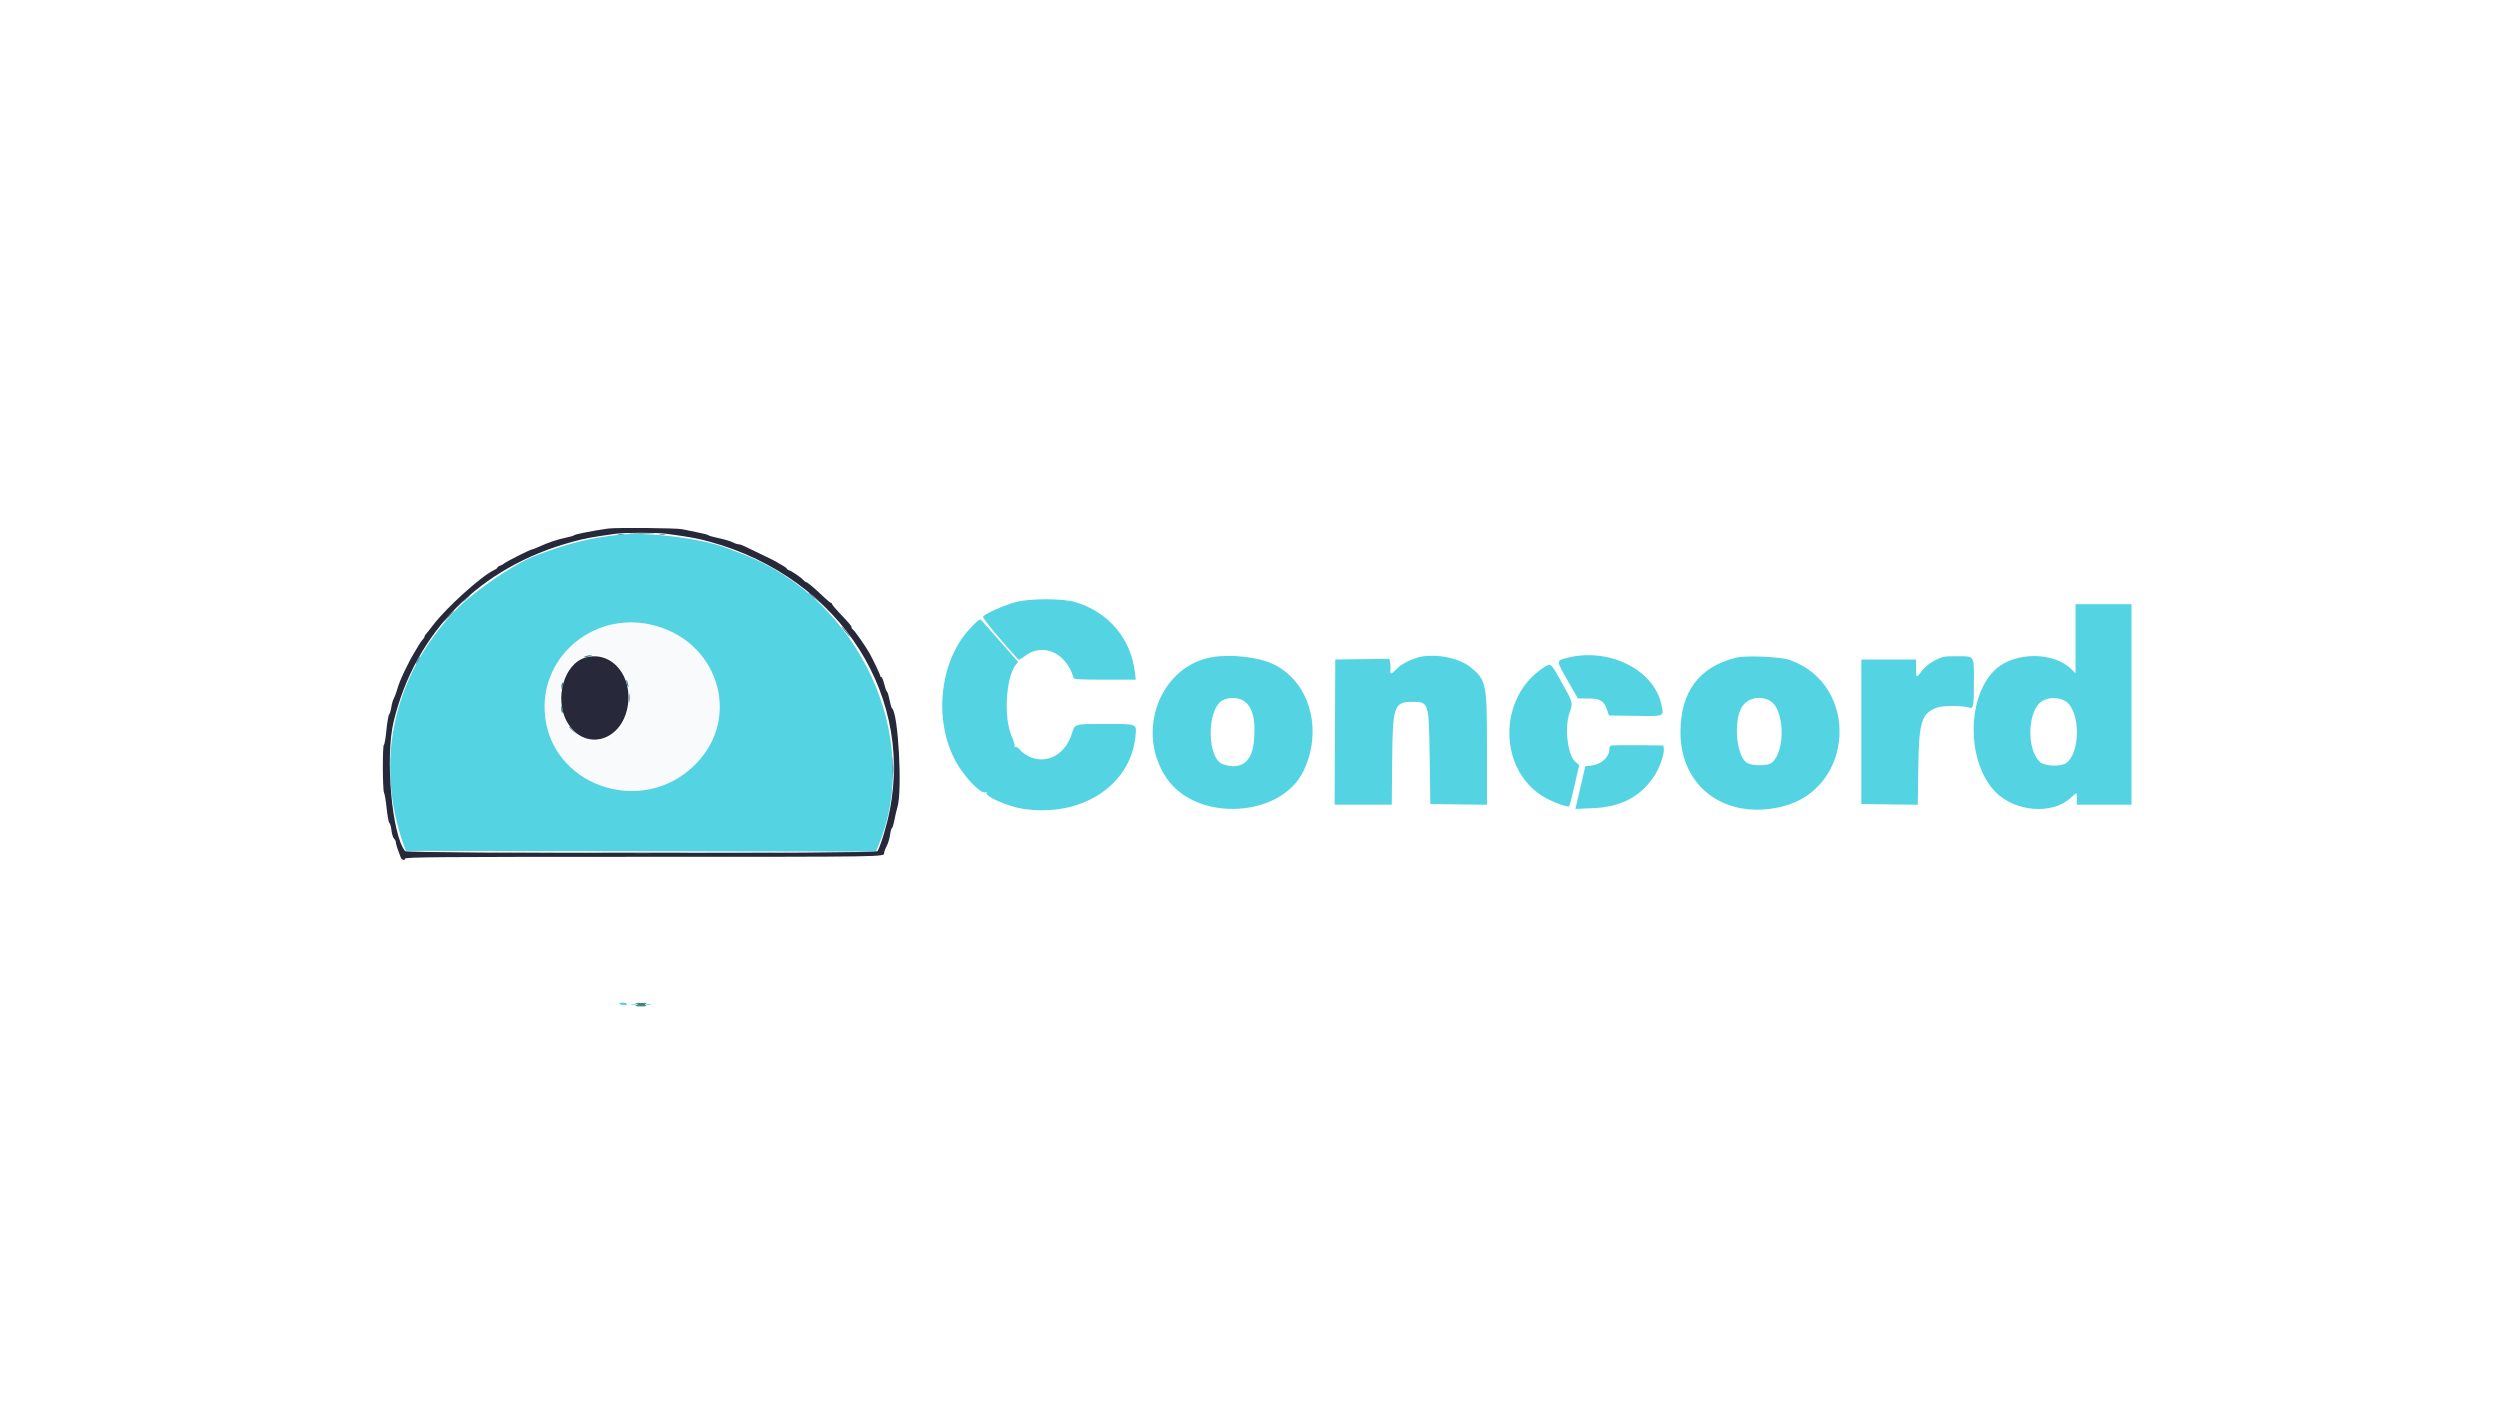
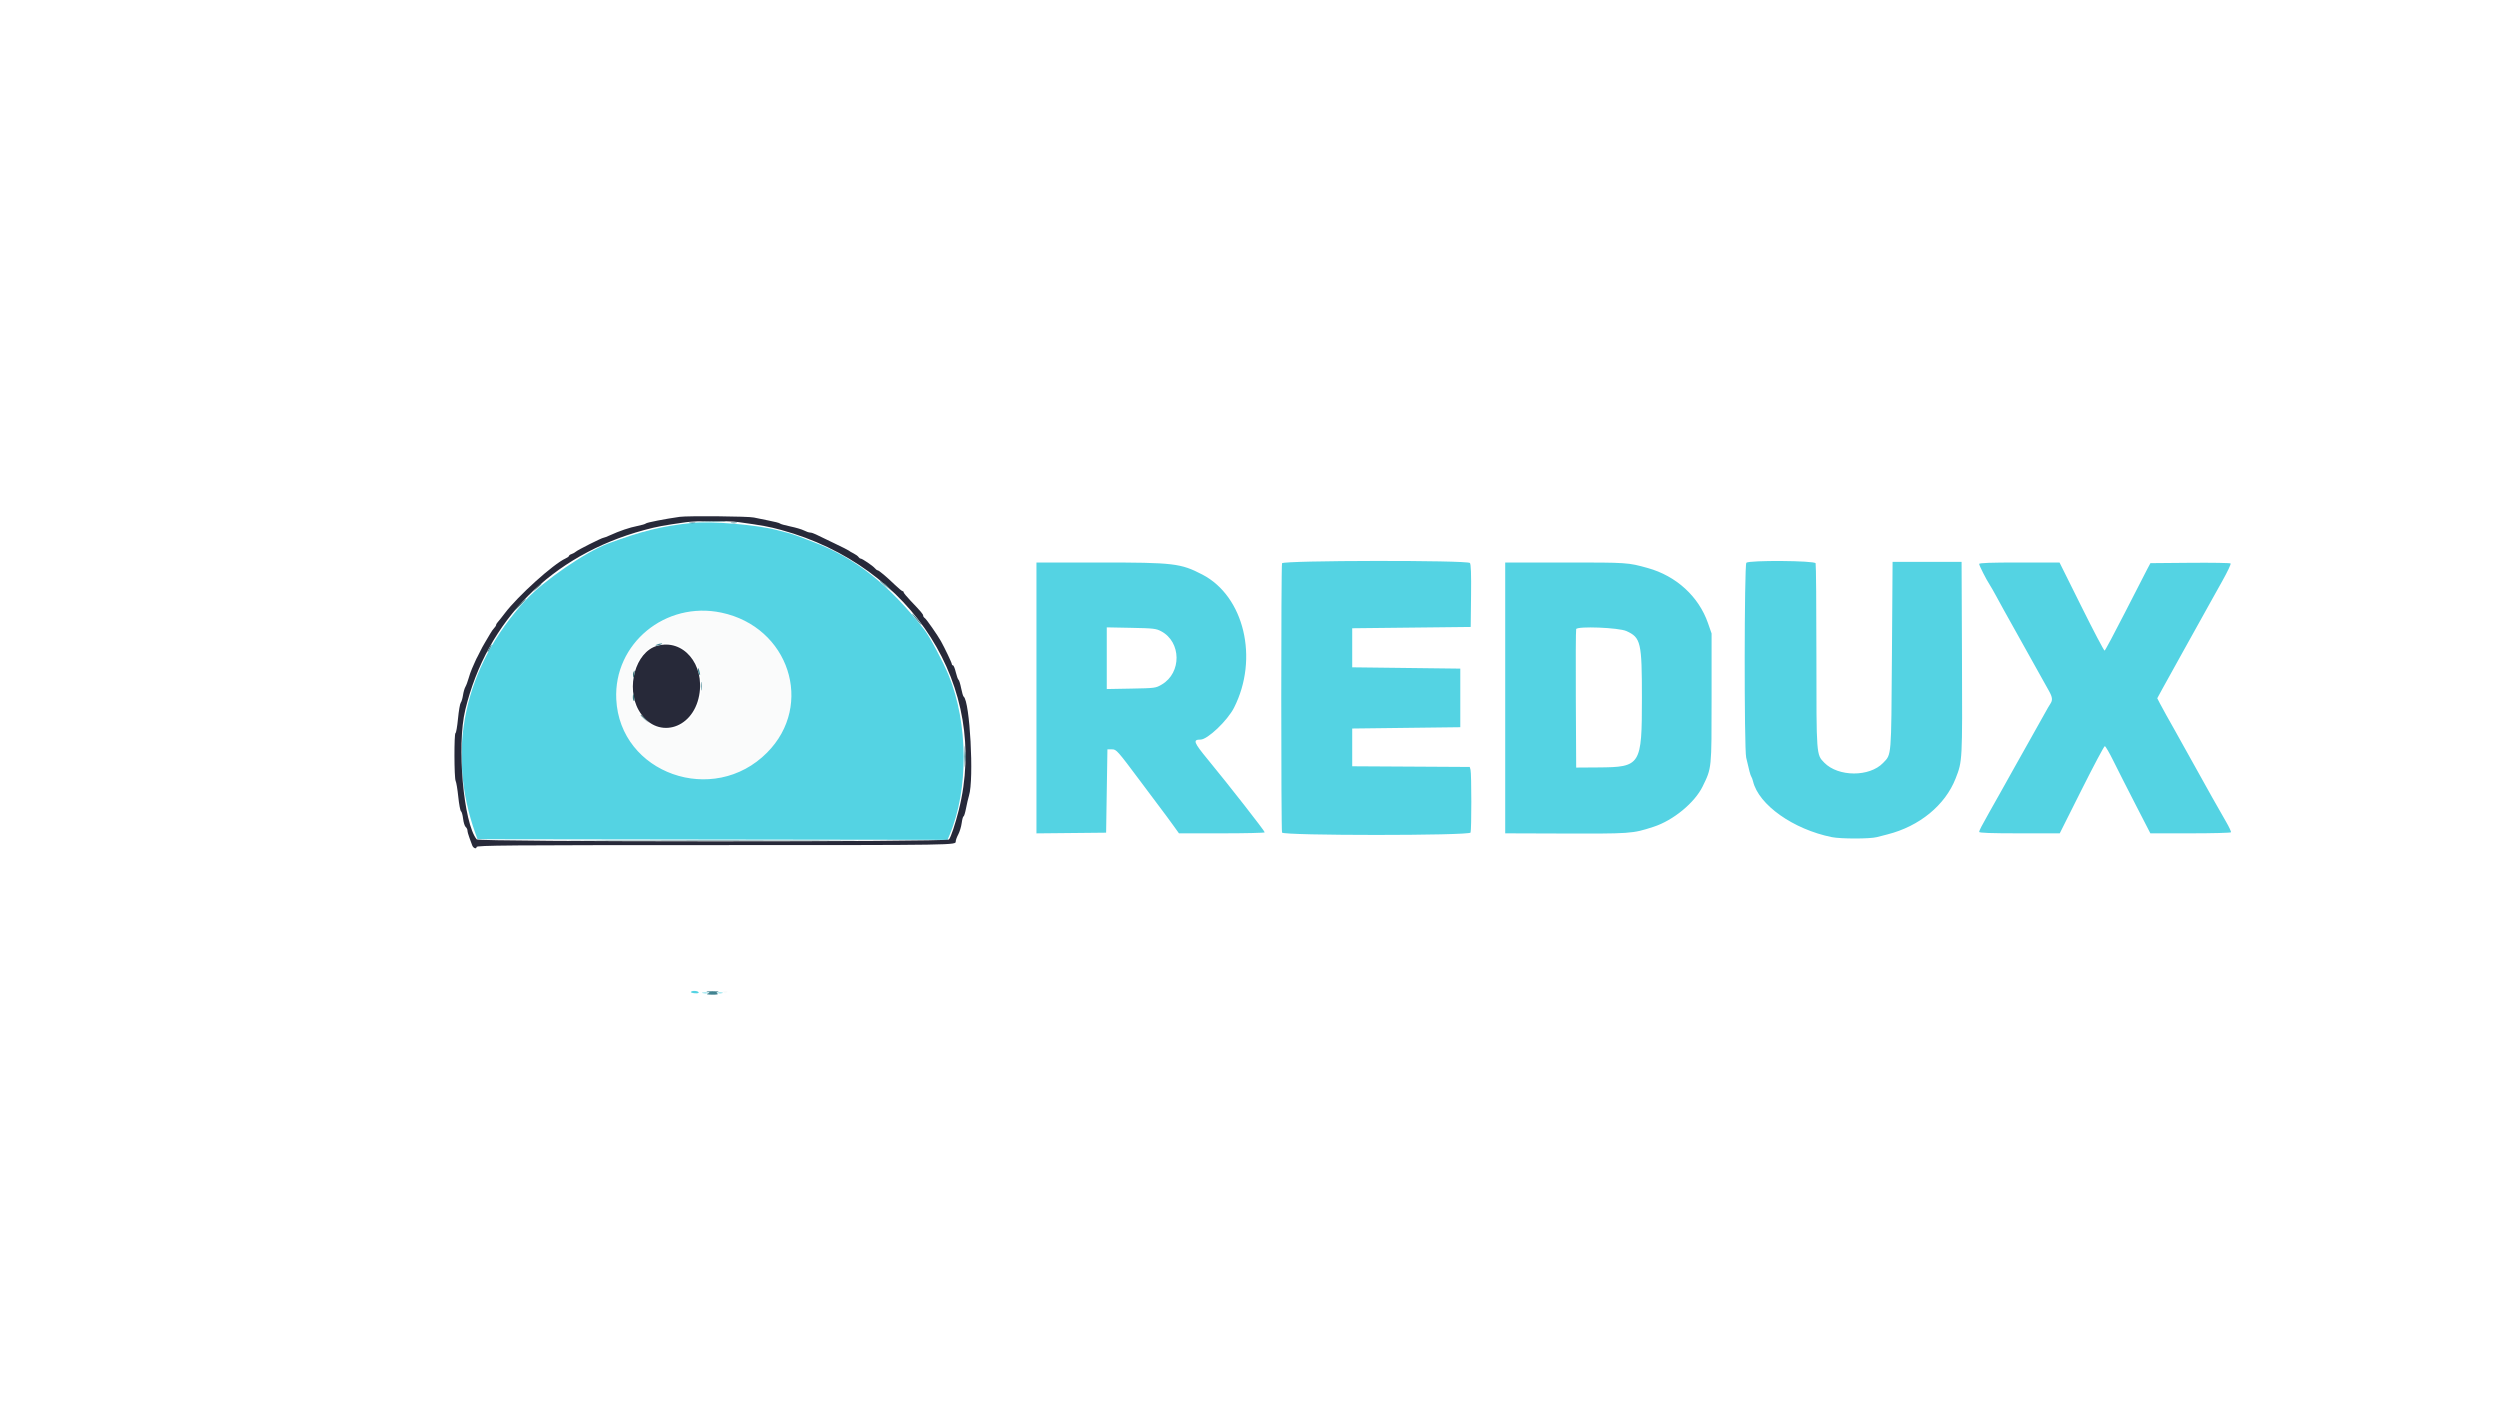
<svg xmlns="http://www.w3.org/2000/svg" id="svg" version="1.1" width="400" height="225" viewBox="0, 0, 400,225">
  <g id="svgg">
-     <path id="path0" d="M97.870 99.981 C 88.136 102.170,83.816 113.371,89.746 121.042 C 96.044 129.187,109.245 128.030,113.727 118.940 C 118.807 108.638,109.398 97.389,97.870 99.981 M97.147 105.193 C 99.906 106.460,101.447 110.284,100.551 113.646 C 98.515 121.284,89.583 119.570,89.583 111.540 C 89.583 106.777,93.478 103.509,97.147 105.193 M104.333 160.667 C 104.528 160.861,104.639 160.861,104.833 160.667 C 105.028 160.472,104.972 160.417,104.583 160.417 C 104.194 160.417,104.139 160.472,104.333 160.667 " stroke="none" fill="#f9fafb" fill-rule="evenodd" />
-     <path id="path1" d="M99.271 85.544 C 94.425 86.052,91.256 86.830,85.805 88.851 C 82.285 90.155,75.665 94.696,72.692 97.844 C 62.866 108.248,59.886 122.112,64.638 135.313 L 64.938 136.146 102.541 136.198 L 140.145 136.251 140.475 135.469 C 147.836 118.055,137.505 95.777,118.750 88.623 C 118.005 88.339,116.927 87.927,116.354 87.708 C 112.312 86.164,103.728 85.077,99.271 85.544 M162.604 96.313 C 160.833 96.763,157.716 98.135,157.286 98.653 C 157.127 98.844,160.283 102.674,162.926 105.498 C 163.025 105.603,163.379 105.449,163.747 105.139 C 166.670 102.679,170.589 104.312,171.787 108.490 C 171.844 108.688,173.027 108.750,176.793 108.750 L 181.724 108.750 181.586 107.572 C 180.952 102.178,177.354 97.929,172.083 96.346 C 170.084 95.745,164.908 95.727,162.604 96.313 M332.083 102.198 L 332.083 107.728 331.322 106.989 C 328.567 104.313,322.524 104.297,319.449 106.956 C 314.623 111.131,314.550 121.949,319.316 126.753 C 322.447 129.908,328.367 130.370,331.275 127.685 C 332.353 126.690,332.292 126.682,332.292 127.813 L 332.292 128.750 336.667 128.750 L 341.042 128.750 341.042 112.708 L 341.042 96.667 336.563 96.667 L 332.083 96.667 332.083 102.198 M155.189 100.581 C 150.423 105.664,149.345 114.872,152.740 121.486 C 154.108 124.150,157.001 127.208,157.728 126.758 C 157.883 126.663,157.927 126.690,157.842 126.827 C 157.501 127.378,161.202 129.026,163.628 129.403 C 172.930 130.848,180.887 125.742,181.673 117.822 C 181.877 115.770,182.024 115.833,176.991 115.836 C 171.716 115.840,172.022 115.746,171.449 117.528 C 170.123 121.653,165.777 122.838,163.045 119.818 C 162.829 119.580,162.557 119.444,162.440 119.516 C 162.323 119.589,162.285 119.555,162.355 119.441 C 162.425 119.328,162.187 118.540,161.827 117.690 C 160.574 114.740,160.956 108.365,162.503 106.398 L 162.896 105.898 160.072 102.689 C 158.519 100.923,157.133 99.357,156.991 99.207 C 156.781 98.986,156.442 99.245,155.189 100.581 M103.960 99.896 C 114.786 102.173,118.860 114.648,111.275 122.293 C 102.695 130.942,87.706 125.635,87.145 113.750 C 86.724 104.838,95.008 98.013,103.960 99.896 M193.958 105.145 C 185.589 106.556,181.613 117.105,186.659 124.513 C 191.484 131.595,204.977 130.869,208.574 123.333 C 211.734 116.714,209.512 108.968,203.672 106.242 C 201.282 105.126,196.962 104.638,193.958 105.145 M226.563 105.280 C 225.283 105.704,224.081 106.375,223.525 106.974 C 222.631 107.937,222.367 107.986,222.462 107.172 C 222.508 106.780,222.486 106.223,222.414 105.934 L 222.282 105.408 217.964 105.465 L 213.646 105.521 213.592 117.135 L 213.538 128.750 218.111 128.750 L 222.683 128.750 222.748 121.615 C 222.827 112.890,223.037 112.297,226.047 112.293 C 228.597 112.290,228.625 112.384,228.750 121.250 L 228.854 128.646 233.385 128.702 L 237.917 128.758 237.917 119.937 C 237.917 109.288,237.824 108.822,235.281 106.750 C 233.304 105.140,229.117 104.434,226.563 105.280 M250.560 105.298 C 248.996 105.718,248.995 105.701,250.807 108.861 L 252.463 111.747 254.131 111.759 C 256.067 111.773,256.648 112.132,257.145 113.623 L 257.430 114.479 261.637 114.536 C 266.442 114.600,266.221 114.693,265.830 112.773 C 264.673 107.100,257.294 103.487,250.560 105.298 M277.813 105.222 C 271.852 106.686,268.867 110.682,268.874 117.188 C 268.883 125.990,276.173 131.282,285.195 129.034 C 296.713 126.165,297.575 109.599,286.413 105.611 C 284.933 105.082,279.401 104.832,277.813 105.222 M309.559 105.679 C 308.700 106.123,308.004 106.680,307.538 107.293 C 306.584 108.550,306.563 108.542,306.563 106.927 L 306.563 105.521 302.188 105.521 L 297.813 105.521 297.813 117.083 L 297.813 128.646 302.327 128.702 L 306.841 128.758 306.926 122.869 C 307.034 115.436,307.430 114.160,309.923 113.208 C 310.821 112.865,314.037 112.876,315.128 113.226 C 315.751 113.426,315.827 112.977,315.830 109.101 C 315.834 104.803,315.964 105.000,313.136 105.000 C 310.985 105.000,310.803 105.035,309.559 105.679 M246.979 106.815 C 239.678 111.548,239.671 123.088,246.966 127.478 C 248.303 128.283,250.855 129.235,251.064 129.006 C 251.140 128.923,251.533 127.401,251.937 125.625 L 252.671 122.396 252.089 121.931 C 250.818 120.916,250.276 116.290,251.154 113.950 C 251.698 112.499,251.663 112.366,249.896 109.223 C 248.066 105.969,248.162 106.048,246.979 106.815 M198.908 112.082 C 200.426 113.007,200.971 115.157,200.609 118.781 C 200.290 121.961,198.465 123.251,195.666 122.275 C 193.083 121.374,193.049 113.418,195.622 112.052 C 196.582 111.542,198.045 111.556,198.908 112.082 M283.217 112.139 C 285.510 113.439,285.733 120.035,283.549 121.979 C 282.805 122.641,280.027 122.585,279.290 121.893 C 277.867 120.556,277.424 115.884,278.494 113.501 C 279.271 111.771,281.457 111.141,283.217 112.139 M330.591 112.268 C 332.910 113.919,332.862 120.653,330.521 122.128 C 329.587 122.716,327.106 122.582,326.384 121.903 C 324.179 119.831,324.409 113.607,326.744 112.174 C 327.851 111.495,329.564 111.536,330.591 112.268 M257.760 119.302 C 257.617 119.361,257.500 119.594,257.500 119.820 C 257.500 121.110,256.261 122.285,254.698 122.476 L 253.646 122.604 252.976 125.521 C 252.607 127.125,252.251 128.660,252.184 128.931 L 252.063 129.425 254.729 129.319 C 259.321 129.137,262.380 127.564,264.642 124.221 C 265.495 122.961,266.309 120.695,266.212 119.851 L 266.146 119.271 262.083 119.233 C 259.849 119.212,257.904 119.243,257.760 119.302 M99.088 160.583 C 99.032 160.675,99.315 160.772,99.718 160.799 C 100.181 160.831,100.402 160.769,100.317 160.633 C 100.160 160.379,99.238 160.342,99.088 160.583 M100.992 160.772 C 101.251 160.822,101.626 160.820,101.825 160.768 C 102.025 160.716,101.813 160.675,101.354 160.678 C 100.896 160.680,100.733 160.723,100.992 160.772 M103.385 160.769 C 103.586 160.821,103.914 160.821,104.115 160.769 C 104.315 160.716,104.151 160.673,103.750 160.673 C 103.349 160.673,103.185 160.716,103.385 160.769 " stroke="none" fill="#54d3e3" fill-rule="evenodd" />
-     <path id="path2" d="M97.292 84.570 C 94.967 84.896,91.976 85.481,91.875 85.631 C 91.818 85.715,91.208 85.896,90.521 86.032 C 89.250 86.283,87.667 86.820,86.123 87.526 C 85.652 87.741,85.193 87.917,85.102 87.917 C 84.846 87.917,80.969 89.866,80.676 90.143 C 80.532 90.278,80.227 90.449,79.999 90.521 C 79.770 90.594,79.583 90.725,79.583 90.814 C 79.583 90.902,79.336 91.087,79.035 91.225 C 77.072 92.119,71.435 97.201,69.322 99.982 C 68.835 100.622,68.320 101.270,68.177 101.421 C 68.034 101.573,67.917 101.777,67.917 101.875 C 67.917 101.973,67.788 102.182,67.631 102.339 C 67.474 102.496,67.186 102.901,66.992 103.239 C 66.797 103.578,66.412 104.229,66.136 104.688 C 65.859 105.146,65.528 105.755,65.399 106.042 C 65.269 106.328,65.080 106.703,64.977 106.875 C 64.875 107.047,64.691 107.420,64.569 107.705 C 64.448 107.990,64.219 108.506,64.062 108.851 C 63.905 109.197,63.659 109.901,63.515 110.417 C 63.371 110.932,63.141 111.542,63.005 111.771 C 62.869 112.000,62.695 112.605,62.620 113.115 C 62.544 113.625,62.383 114.161,62.263 114.306 C 62.142 114.451,61.944 115.604,61.821 116.868 C 61.698 118.132,61.519 119.167,61.424 119.167 C 61.184 119.167,61.204 126.378,61.445 126.826 C 61.553 127.025,61.742 128.167,61.866 129.365 C 61.990 130.563,62.186 131.601,62.301 131.673 C 62.417 131.744,62.568 132.287,62.639 132.879 C 62.709 133.471,62.894 134.061,63.050 134.191 C 63.206 134.320,63.335 134.579,63.336 134.765 C 63.338 134.952,63.482 135.479,63.656 135.938 C 63.831 136.396,64.026 136.928,64.091 137.121 C 64.243 137.576,64.792 137.790,64.792 137.394 C 64.792 137.132,69.788 137.092,102.930 137.092 C 142.000 137.092,141.458 137.100,141.458 136.495 C 141.458 136.300,141.641 135.798,141.865 135.380 C 142.089 134.963,142.336 134.144,142.413 133.560 C 142.490 132.977,142.623 132.500,142.707 132.500 C 142.791 132.500,142.971 131.914,143.107 131.198 C 143.244 130.482,143.458 129.568,143.583 129.167 C 144.400 126.549,143.718 114.014,142.722 113.333 C 142.638 113.276,142.460 112.672,142.325 111.991 C 142.191 111.310,142.001 110.700,141.904 110.637 C 141.807 110.573,141.610 110.029,141.468 109.427 C 141.325 108.826,141.124 108.333,141.021 108.333 C 140.918 108.333,140.833 108.238,140.833 108.122 C 140.833 107.933,139.706 105.563,139.094 104.467 C 138.548 103.489,136.759 100.925,136.514 100.771 C 136.369 100.679,136.250 100.505,136.250 100.384 C 136.250 100.146,135.924 99.760,134.219 97.974 C 133.617 97.344,133.125 96.746,133.125 96.644 C 133.125 96.542,133.047 96.458,132.952 96.458 C 132.857 96.458,132.316 96.013,131.750 95.469 C 130.366 94.138,129.162 93.125,128.964 93.125 C 128.874 93.125,128.682 92.982,128.537 92.807 C 128.208 92.410,126.503 91.250,126.250 91.250 C 126.147 91.250,125.987 91.133,125.896 90.989 C 125.804 90.846,125.448 90.588,125.104 90.417 C 124.760 90.245,124.432 90.051,124.375 89.984 C 124.318 89.918,123.240 89.375,121.979 88.777 C 120.719 88.179,119.422 87.554,119.098 87.387 C 118.773 87.220,118.351 87.083,118.160 87.082 C 117.969 87.081,117.531 86.934,117.188 86.754 C 116.844 86.575,115.859 86.283,115.000 86.106 C 114.141 85.929,113.391 85.716,113.333 85.633 C 113.276 85.550,112.432 85.332,111.458 85.148 C 110.484 84.964,109.453 84.753,109.167 84.679 C 108.379 84.477,98.602 84.387,97.292 84.570 M106.667 85.408 C 110.482 85.931,111.531 86.123,113.542 86.672 C 134.542 92.406,146.880 111.871,141.948 131.487 C 141.376 133.762,140.690 135.812,140.372 136.198 C 140.045 136.595,65.151 136.579,64.821 136.181 C 62.706 133.633,61.602 121.171,62.985 115.455 C 66.454 101.115,76.814 90.696,91.591 86.689 C 93.638 86.134,94.624 85.949,98.333 85.425 C 99.947 85.197,105.052 85.186,106.667 85.408 M93.638 105.222 C 90.233 106.212,88.646 111.848,90.738 115.521 C 93.417 120.223,99.350 118.771,100.406 113.154 C 101.347 108.148,97.814 104.007,93.638 105.222 " stroke="none" fill="#272839" fill-rule="evenodd" />
-     <path id="path3" d="M100.999 85.363 C 101.950 85.402,103.450 85.402,104.333 85.363 C 105.215 85.324,104.438 85.292,102.604 85.293 C 100.771 85.293,100.049 85.325,100.999 85.363 M74.466 95.885 L 73.854 96.563 74.531 95.951 C 75.162 95.380,75.304 95.208,75.143 95.208 C 75.107 95.208,74.803 95.513,74.466 95.885 M130.000 95.274 C 130.000 95.309,130.305 95.614,130.677 95.951 L 131.354 96.563 130.742 95.885 C 130.172 95.254,130.000 95.113,130.000 95.274 M71.667 98.646 C 71.161 99.161,70.793 99.583,70.851 99.583 C 70.908 99.583,71.369 99.161,71.875 98.646 C 72.381 98.130,72.748 97.708,72.691 97.708 C 72.634 97.708,72.173 98.130,71.667 98.646 M89.872 109.467 C 89.808 109.632,89.793 109.937,89.838 110.144 C 89.889 110.379,89.960 110.267,90.028 109.844 C 90.141 109.134,90.068 108.956,89.872 109.467 M89.792 113.425 C 89.792 113.705,89.868 113.981,89.962 114.039 C 90.056 114.097,90.092 113.868,90.043 113.531 C 89.934 112.786,89.792 112.727,89.792 113.425 M91.042 116.315 C 91.042 116.351,91.346 116.656,91.719 116.992 L 92.396 117.604 91.784 116.927 C 91.214 116.296,91.042 116.154,91.042 116.315 M142.983 122.917 C 142.983 123.661,143.021 123.966,143.067 123.594 C 143.114 123.221,143.114 122.612,143.067 122.240 C 143.021 121.867,142.983 122.172,142.983 122.917 M83.681 136.406 C 94.013 136.436,110.982 136.436,121.390 136.406 C 131.797 136.376,123.344 136.352,102.604 136.352 C 81.865 136.352,73.349 136.376,83.681 136.406 " stroke="none" fill="#3b747c" fill-rule="evenodd" />
-     <path id="path4" d="M98.909 85.564 C 99.168 85.614,99.543 85.612,99.742 85.560 C 99.941 85.508,99.729 85.467,99.271 85.469 C 98.813 85.472,98.650 85.514,98.909 85.564 M105.575 85.564 C 105.834 85.614,106.209 85.612,106.409 85.560 C 106.608 85.508,106.396 85.467,105.938 85.469 C 105.479 85.472,105.316 85.514,105.575 85.564 M129.375 94.857 C 129.375 94.893,129.680 95.197,130.052 95.534 L 130.729 96.146 130.117 95.469 C 129.547 94.838,129.375 94.696,129.375 94.857 M135.208 101.042 C 135.571 101.500,135.915 101.875,135.973 101.875 C 136.030 101.875,135.780 101.500,135.417 101.042 C 135.054 100.583,134.710 100.208,134.652 100.208 C 134.595 100.208,134.845 100.583,135.208 101.042 M93.646 105.000 C 93.115 105.228,93.663 105.228,94.375 105.000 C 94.794 104.866,94.814 104.832,94.479 104.827 C 94.250 104.824,93.875 104.902,93.646 105.000 M66.771 105.625 C 66.593 105.969,66.495 106.250,66.552 106.250 C 66.609 106.250,66.801 105.969,66.979 105.625 C 67.157 105.281,67.255 105.000,67.198 105.000 C 67.141 105.000,66.949 105.281,66.771 105.625 M100.212 109.080 C 100.213 109.299,100.310 109.620,100.426 109.792 C 100.581 110.020,100.600 109.936,100.498 109.479 C 100.327 108.713,100.207 108.547,100.212 109.080 M100.687 111.667 C 100.687 112.297,100.726 112.555,100.774 112.240 C 100.822 111.924,100.822 111.409,100.774 111.094 C 100.726 110.779,100.687 111.036,100.687 111.667 M142.790 122.917 C 142.790 124.464,142.823 125.096,142.863 124.323 C 142.903 123.549,142.903 122.284,142.863 121.510 C 142.823 120.737,142.790 121.370,142.790 122.917 M101.667 160.575 C 102.153 160.670,102.160 160.688,101.771 160.845 C 101.482 160.961,101.706 161.016,102.500 161.024 C 103.240 161.031,103.543 160.970,103.355 160.851 C 103.122 160.703,103.142 160.647,103.459 160.566 C 103.676 160.510,103.245 160.467,102.500 160.469 C 101.755 160.472,101.380 160.519,101.667 160.575 " stroke="none" fill="#438390" fill-rule="evenodd" />
+     <path id="path0" d="M109.313 98.110 C 99.602 100.292,95.283 111.508,101.205 119.167 C 107.502 127.312,120.704 126.155,125.185 117.065 C 130.269 106.756,120.857 95.515,109.313 98.110 M108.605 103.318 C 111.365 104.585,112.905 108.409,112.009 111.771 C 109.970 119.422,101.042 117.708,101.042 109.665 C 101.042 104.902,104.937 101.634,108.605 103.318 M115.792 158.792 C 115.986 158.986,116.097 158.986,116.292 158.792 C 116.486 158.597,116.431 158.542,116.042 158.542 C 115.653 158.542,115.597 158.597,115.792 158.792 " stroke="none" fill="#fafbfb" fill-rule="evenodd" />
+     <path id="path1" d="M110.729 83.669 C 105.884 84.177,102.715 84.955,97.263 86.976 C 93.734 88.284,87.000 92.905,84.163 95.964 C 74.245 106.662,71.331 120.198,76.096 133.438 L 76.396 134.271 113.999 134.323 L 151.603 134.376 151.933 133.594 C 154.994 126.353,154.931 115.711,151.780 108.021 C 150.907 105.889,148.715 101.791,147.880 100.729 C 142.197 93.499,136.881 89.293,130.208 86.748 C 129.464 86.464,128.385 86.051,127.813 85.832 C 127.240 85.612,126.396 85.340,125.938 85.228 C 125.479 85.115,124.729 84.925,124.271 84.804 C 121.050 83.956,113.796 83.348,110.729 83.669 M205.126 90.121 C 204.961 90.552,204.961 132.781,205.126 133.212 C 205.320 133.716,235.097 133.716,235.290 133.212 C 235.454 132.785,235.450 123.792,235.286 123.179 L 235.161 122.713 225.758 122.658 L 216.354 122.604 216.354 119.583 L 216.354 116.563 225.000 116.458 L 233.646 116.354 233.646 111.667 L 233.646 106.979 225.000 106.875 L 216.354 106.771 216.354 103.646 L 216.354 100.521 225.833 100.417 L 235.313 100.313 235.368 95.338 C 235.408 91.844,235.354 90.279,235.187 90.078 C 234.801 89.613,205.305 89.655,205.126 90.121 M279.417 90.042 C 279.083 90.375,279.056 119.742,279.388 121.210 C 279.852 123.261,280.070 124.069,280.212 124.271 C 280.293 124.385,280.416 124.718,280.485 125.009 C 281.380 128.768,286.912 132.689,293.089 133.942 C 294.522 134.232,299.180 134.232,300.288 133.942 C 300.760 133.818,301.521 133.622,301.979 133.507 C 307.107 132.213,311.233 128.829,312.904 124.544 C 313.988 121.763,313.984 121.840,313.917 105.313 L 313.854 89.896 308.333 89.896 L 302.813 89.896 302.708 104.896 C 302.594 121.397,302.655 120.645,301.300 122.064 C 299.130 124.335,294.123 124.318,291.889 122.032 C 290.608 120.723,290.625 120.953,290.625 104.980 C 290.625 96.989,290.568 90.302,290.499 90.121 C 290.334 89.692,279.842 89.617,279.417 90.042 M165.833 111.670 L 165.833 133.340 171.406 133.285 L 176.979 133.229 177.083 126.563 L 177.188 119.896 177.917 119.896 C 178.627 119.896,178.748 120.032,182.538 125.104 C 184.678 127.969,186.553 130.472,186.704 130.667 C 186.855 130.863,187.351 131.542,187.806 132.178 L 188.633 133.333 195.450 133.333 C 199.199 133.333,202.308 133.263,202.359 133.177 C 202.432 133.052,196.555 125.531,193.287 121.567 C 190.973 118.759,190.815 118.333,192.087 118.333 C 193.208 118.333,196.395 115.300,197.445 113.234 C 201.439 105.372,199.072 95.411,192.383 91.934 C 188.910 90.129,187.815 90.000,175.990 90.000 L 165.833 90.000 165.833 111.670 M240.833 111.667 L 240.833 133.333 249.010 133.360 C 261.153 133.401,261.130 133.402,264.583 132.283 C 267.715 131.268,271.153 128.436,272.426 125.823 C 273.879 122.843,273.854 123.084,273.854 111.667 L 273.854 101.354 273.273 99.688 C 271.790 95.437,268.195 92.150,263.646 90.886 C 260.464 90.002,260.436 90.000,250.518 90.000 L 240.833 90.000 240.833 111.667 M316.667 90.231 C 316.667 90.483,317.791 92.705,318.342 93.542 C 318.531 93.828,319.013 94.672,319.415 95.417 C 320.213 96.897,320.211 96.893,323.750 103.229 C 325.094 105.635,326.441 108.049,326.743 108.594 C 327.045 109.138,327.526 110.000,327.813 110.509 C 328.402 111.557,328.456 112.020,328.053 112.610 C 327.899 112.836,327.492 113.536,327.149 114.167 C 326.805 114.797,325.728 116.719,324.755 118.438 C 323.781 120.156,322.702 122.078,322.356 122.708 C 321.768 123.779,321.129 124.924,320.145 126.667 C 319.918 127.068,319.496 127.818,319.207 128.333 C 318.918 128.849,318.496 129.599,318.268 130.000 C 317.078 132.102,316.667 132.899,316.667 133.105 C 316.667 133.266,318.581 133.333,323.113 133.333 L 329.560 133.333 333.060 126.354 C 334.984 122.516,336.654 119.378,336.769 119.381 C 336.885 119.384,337.498 120.439,338.133 121.725 C 338.768 123.011,340.360 126.148,341.673 128.698 L 344.058 133.333 350.454 133.333 C 353.972 133.333,356.897 133.259,356.953 133.167 C 357.009 133.076,356.663 132.329,356.184 131.506 C 354.984 129.447,354.184 128.018,347.812 116.563 C 347.493 115.990,346.965 115.052,346.638 114.479 C 346.312 113.906,345.846 113.051,345.603 112.579 L 345.162 111.721 345.998 110.183 C 346.856 108.605,348.237 106.113,349.274 104.271 C 349.895 103.167,352.593 98.314,353.559 96.563 C 353.875 95.990,354.791 94.349,355.593 92.917 C 356.396 91.484,356.984 90.241,356.899 90.153 C 356.813 90.065,353.892 90.019,350.406 90.049 L 344.069 90.104 343.569 91.042 C 343.295 91.557,341.684 94.695,339.990 98.015 C 338.296 101.335,336.832 104.073,336.736 104.101 C 336.641 104.129,334.979 100.968,333.043 97.076 L 329.524 90.000 323.095 90.000 C 318.524 90.000,316.667 90.067,316.667 90.231 M115.418 98.021 C 126.244 100.298,130.318 112.773,122.733 120.418 C 114.153 129.067,99.164 123.760,98.603 111.875 C 98.182 102.971,106.475 96.140,115.418 98.021 M185.784 101.000 C 189.023 102.713,189.084 107.642,185.890 109.520 C 184.911 110.095,184.835 110.105,180.990 110.176 L 177.083 110.247 177.083 105.313 L 177.083 100.378 180.990 100.454 C 184.559 100.523,184.973 100.571,185.784 101.000 M260.231 100.971 C 262.536 102.022,262.706 102.758,262.706 111.667 C 262.706 122.470,262.534 122.743,255.729 122.789 L 252.188 122.813 252.133 111.875 C 252.104 105.859,252.128 100.811,252.187 100.656 C 252.379 100.155,259.011 100.415,260.231 100.971 M110.547 158.708 C 110.490 158.800,110.773 158.897,111.176 158.924 C 111.639 158.956,111.860 158.894,111.776 158.758 C 111.619 158.504,110.696 158.467,110.547 158.708 M112.450 158.897 C 112.709 158.947,113.084 158.945,113.284 158.893 C 113.483 158.841,113.271 158.800,112.813 158.803 C 112.354 158.805,112.191 158.848,112.450 158.897 M114.844 158.894 C 115.044 158.946,115.372 158.946,115.573 158.894 C 115.773 158.841,115.609 158.798,115.208 158.798 C 114.807 158.798,114.643 158.841,114.844 158.894 " stroke="none" fill="#54d3e3" fill-rule="evenodd" />
+     <path id="path2" d="M108.750 82.695 C 106.426 83.021,103.434 83.606,103.333 83.756 C 103.276 83.840,102.667 84.021,101.979 84.157 C 100.708 84.408,99.125 84.945,97.581 85.651 C 97.110 85.866,96.651 86.042,96.561 86.042 C 96.304 86.042,92.427 87.991,92.134 88.268 C 91.990 88.403,91.686 88.574,91.457 88.646 C 91.229 88.719,91.042 88.850,91.042 88.939 C 91.042 89.027,90.795 89.212,90.493 89.350 C 88.530 90.244,82.893 95.326,80.780 98.107 C 80.294 98.747,79.779 99.395,79.635 99.546 C 79.492 99.698,79.375 99.902,79.375 100.000 C 79.375 100.098,79.247 100.307,79.090 100.464 C 78.932 100.621,78.645 101.026,78.450 101.364 C 78.256 101.703,77.870 102.354,77.594 102.813 C 77.318 103.271,76.986 103.880,76.857 104.167 C 76.728 104.453,76.538 104.828,76.436 105.000 C 76.333 105.172,76.149 105.545,76.028 105.830 C 75.906 106.115,75.678 106.631,75.521 106.976 C 75.363 107.322,75.117 108.026,74.973 108.542 C 74.829 109.057,74.600 109.667,74.464 109.896 C 74.327 110.125,74.154 110.730,74.078 111.240 C 74.002 111.750,73.842 112.286,73.721 112.431 C 73.601 112.576,73.402 113.729,73.279 114.993 C 73.156 116.257,72.978 117.292,72.882 117.292 C 72.642 117.292,72.662 124.503,72.904 124.951 C 73.011 125.150,73.200 126.292,73.324 127.490 C 73.448 128.688,73.644 129.726,73.759 129.798 C 73.875 129.869,74.027 130.412,74.097 131.004 C 74.167 131.596,74.352 132.186,74.508 132.316 C 74.664 132.445,74.793 132.704,74.795 132.890 C 74.797 133.077,74.941 133.604,75.115 134.063 C 75.289 134.521,75.484 135.053,75.549 135.246 C 75.701 135.701,76.250 135.915,76.250 135.519 C 76.250 135.257,81.247 135.217,114.388 135.217 C 153.458 135.217,152.917 135.225,152.917 134.620 C 152.917 134.425,153.100 133.923,153.324 133.505 C 153.548 133.088,153.794 132.269,153.871 131.685 C 153.949 131.102,154.081 130.625,154.165 130.625 C 154.249 130.625,154.430 130.039,154.566 129.323 C 154.702 128.607,154.916 127.693,155.041 127.292 C 155.858 124.674,155.177 112.139,154.181 111.458 C 154.097 111.401,153.918 110.797,153.784 110.116 C 153.649 109.435,153.460 108.825,153.362 108.762 C 153.265 108.698,153.069 108.154,152.926 107.552 C 152.783 106.951,152.582 106.458,152.479 106.458 C 152.376 106.458,152.292 106.363,152.292 106.247 C 152.292 106.058,151.164 103.688,150.552 102.592 C 150.006 101.614,148.217 99.050,147.972 98.896 C 147.827 98.804,147.708 98.630,147.708 98.509 C 147.708 98.271,147.383 97.885,145.677 96.099 C 145.076 95.469,144.583 94.871,144.583 94.769 C 144.583 94.667,144.506 94.583,144.410 94.583 C 144.315 94.583,143.774 94.138,143.209 93.594 C 141.824 92.263,140.621 91.250,140.422 91.250 C 140.333 91.250,140.141 91.107,139.995 90.932 C 139.666 90.535,137.962 89.375,137.708 89.375 C 137.605 89.375,137.446 89.258,137.354 89.114 C 137.262 88.971,136.906 88.713,136.563 88.542 C 136.219 88.370,135.891 88.176,135.833 88.109 C 135.776 88.043,134.698 87.500,133.438 86.902 C 132.177 86.304,130.880 85.679,130.556 85.512 C 130.232 85.345,129.810 85.208,129.619 85.207 C 129.427 85.206,128.990 85.059,128.646 84.879 C 128.302 84.700,127.318 84.408,126.458 84.231 C 125.599 84.054,124.849 83.841,124.792 83.758 C 124.734 83.675,123.891 83.457,122.917 83.273 C 121.943 83.089,120.911 82.878,120.625 82.804 C 119.838 82.602,110.060 82.512,108.750 82.695 M118.125 83.533 C 121.941 84.056,122.989 84.248,125.000 84.797 C 146.000 90.531,158.338 109.996,153.406 129.612 C 152.834 131.887,152.149 133.937,151.830 134.323 C 151.503 134.720,76.609 134.704,76.279 134.306 C 74.164 131.758,73.060 119.296,74.443 113.580 C 77.912 99.240,88.273 88.821,103.049 84.814 C 105.096 84.259,106.083 84.074,109.792 83.550 C 111.405 83.322,116.510 83.311,118.125 83.533 M105.096 103.347 C 101.691 104.337,100.104 109.973,102.196 113.646 C 104.875 118.348,110.809 116.896,111.864 111.279 C 112.805 106.273,109.272 102.132,105.096 103.347 " stroke="none" fill="#272939" fill-rule="evenodd" />
+     <path id="path3" d="M112.458 83.488 C 113.409 83.527,114.909 83.527,115.791 83.488 C 116.674 83.449,115.896 83.417,114.063 83.418 C 112.229 83.418,111.507 83.450,112.458 83.488 M85.924 94.010 L 85.313 94.688 85.990 94.076 C 86.621 93.505,86.762 93.333,86.601 93.333 C 86.566 93.333,86.261 93.638,85.924 94.010 M141.458 93.399 C 141.458 93.434,141.763 93.739,142.135 94.076 L 142.813 94.688 142.201 94.010 C 141.630 93.379,141.458 93.238,141.458 93.399 M83.125 96.771 C 82.619 97.286,82.252 97.708,82.309 97.708 C 82.366 97.708,82.827 97.286,83.333 96.771 C 83.839 96.255,84.207 95.833,84.149 95.833 C 84.092 95.833,83.631 96.255,83.125 96.771 M101.330 107.592 C 101.267 107.757,101.251 108.062,101.296 108.269 C 101.347 108.504,101.419 108.392,101.486 107.969 C 101.600 107.259,101.526 107.081,101.330 107.592 M101.250 111.550 C 101.250 111.830,101.327 112.106,101.421 112.164 C 101.514 112.222,101.551 111.993,101.501 111.656 C 101.392 110.911,101.250 110.852,101.250 111.550 M102.500 114.440 C 102.500 114.476,102.805 114.781,103.177 115.117 L 103.854 115.729 103.242 115.052 C 102.672 114.421,102.500 114.279,102.500 114.440 M154.442 121.042 C 154.442 121.786,154.479 122.091,154.526 121.719 C 154.572 121.346,154.572 120.737,154.526 120.365 C 154.479 119.992,154.442 120.297,154.442 121.042 M95.140 134.531 C 105.472 134.561,122.441 134.561,132.848 134.531 C 143.256 134.501,134.802 134.477,114.063 134.477 C 93.323 134.477,84.808 134.501,95.140 134.531 " stroke="none" fill="#3c747c" fill-rule="evenodd" />
+     <path id="path4" d="M110.367 83.689 C 110.626 83.739,111.001 83.737,111.200 83.685 C 111.400 83.633,111.188 83.592,110.729 83.594 C 110.271 83.597,110.108 83.639,110.367 83.689 M117.034 83.689 C 117.293 83.739,117.668 83.737,117.867 83.685 C 118.066 83.633,117.854 83.592,117.396 83.594 C 116.938 83.597,116.775 83.639,117.034 83.689 M140.833 92.982 C 140.833 93.018,141.138 93.322,141.510 93.659 L 142.188 94.271 141.576 93.594 C 141.005 92.963,140.833 92.821,140.833 92.982 M146.539 99.020 C 146.981 99.559,147.385 100.000,147.438 100.000 C 147.580 100.000,146.261 98.365,145.978 98.190 C 145.845 98.107,146.097 98.481,146.539 99.020 M105.104 103.125 C 104.842 103.238,104.803 103.304,105.000 103.304 C 105.172 103.304,105.500 103.223,105.729 103.125 C 105.992 103.012,106.030 102.946,105.833 102.946 C 105.661 102.946,105.333 103.027,105.104 103.125 M78.229 103.750 C 78.051 104.094,77.953 104.375,78.010 104.375 C 78.067 104.375,78.260 104.094,78.438 103.750 C 78.615 103.406,78.714 103.125,78.657 103.125 C 78.599 103.125,78.407 103.406,78.229 103.750 M111.670 107.205 C 111.672 107.424,111.768 107.745,111.885 107.917 C 112.039 108.145,112.058 108.061,111.956 107.604 C 111.785 106.838,111.666 106.672,111.670 107.205 M112.146 109.792 C 112.146 110.422,112.185 110.680,112.233 110.365 C 112.280 110.049,112.280 109.534,112.233 109.219 C 112.185 108.904,112.146 109.161,112.146 109.792 M154.248 121.042 C 154.248 122.589,154.281 123.221,154.321 122.448 C 154.361 121.674,154.361 120.409,154.321 119.635 C 154.281 118.862,154.248 119.495,154.248 121.042 M113.125 158.700 C 113.611 158.795,113.618 158.813,113.229 158.970 C 112.940 159.086,113.164 159.141,113.958 159.149 C 114.698 159.156,115.001 159.095,114.814 158.976 C 114.580 158.828,114.600 158.772,114.918 158.691 C 115.135 158.635,114.703 158.592,113.958 158.594 C 113.214 158.597,112.839 158.644,113.125 158.700 " stroke="none" fill="#418391" fill-rule="evenodd" />
  </g>
</svg>
